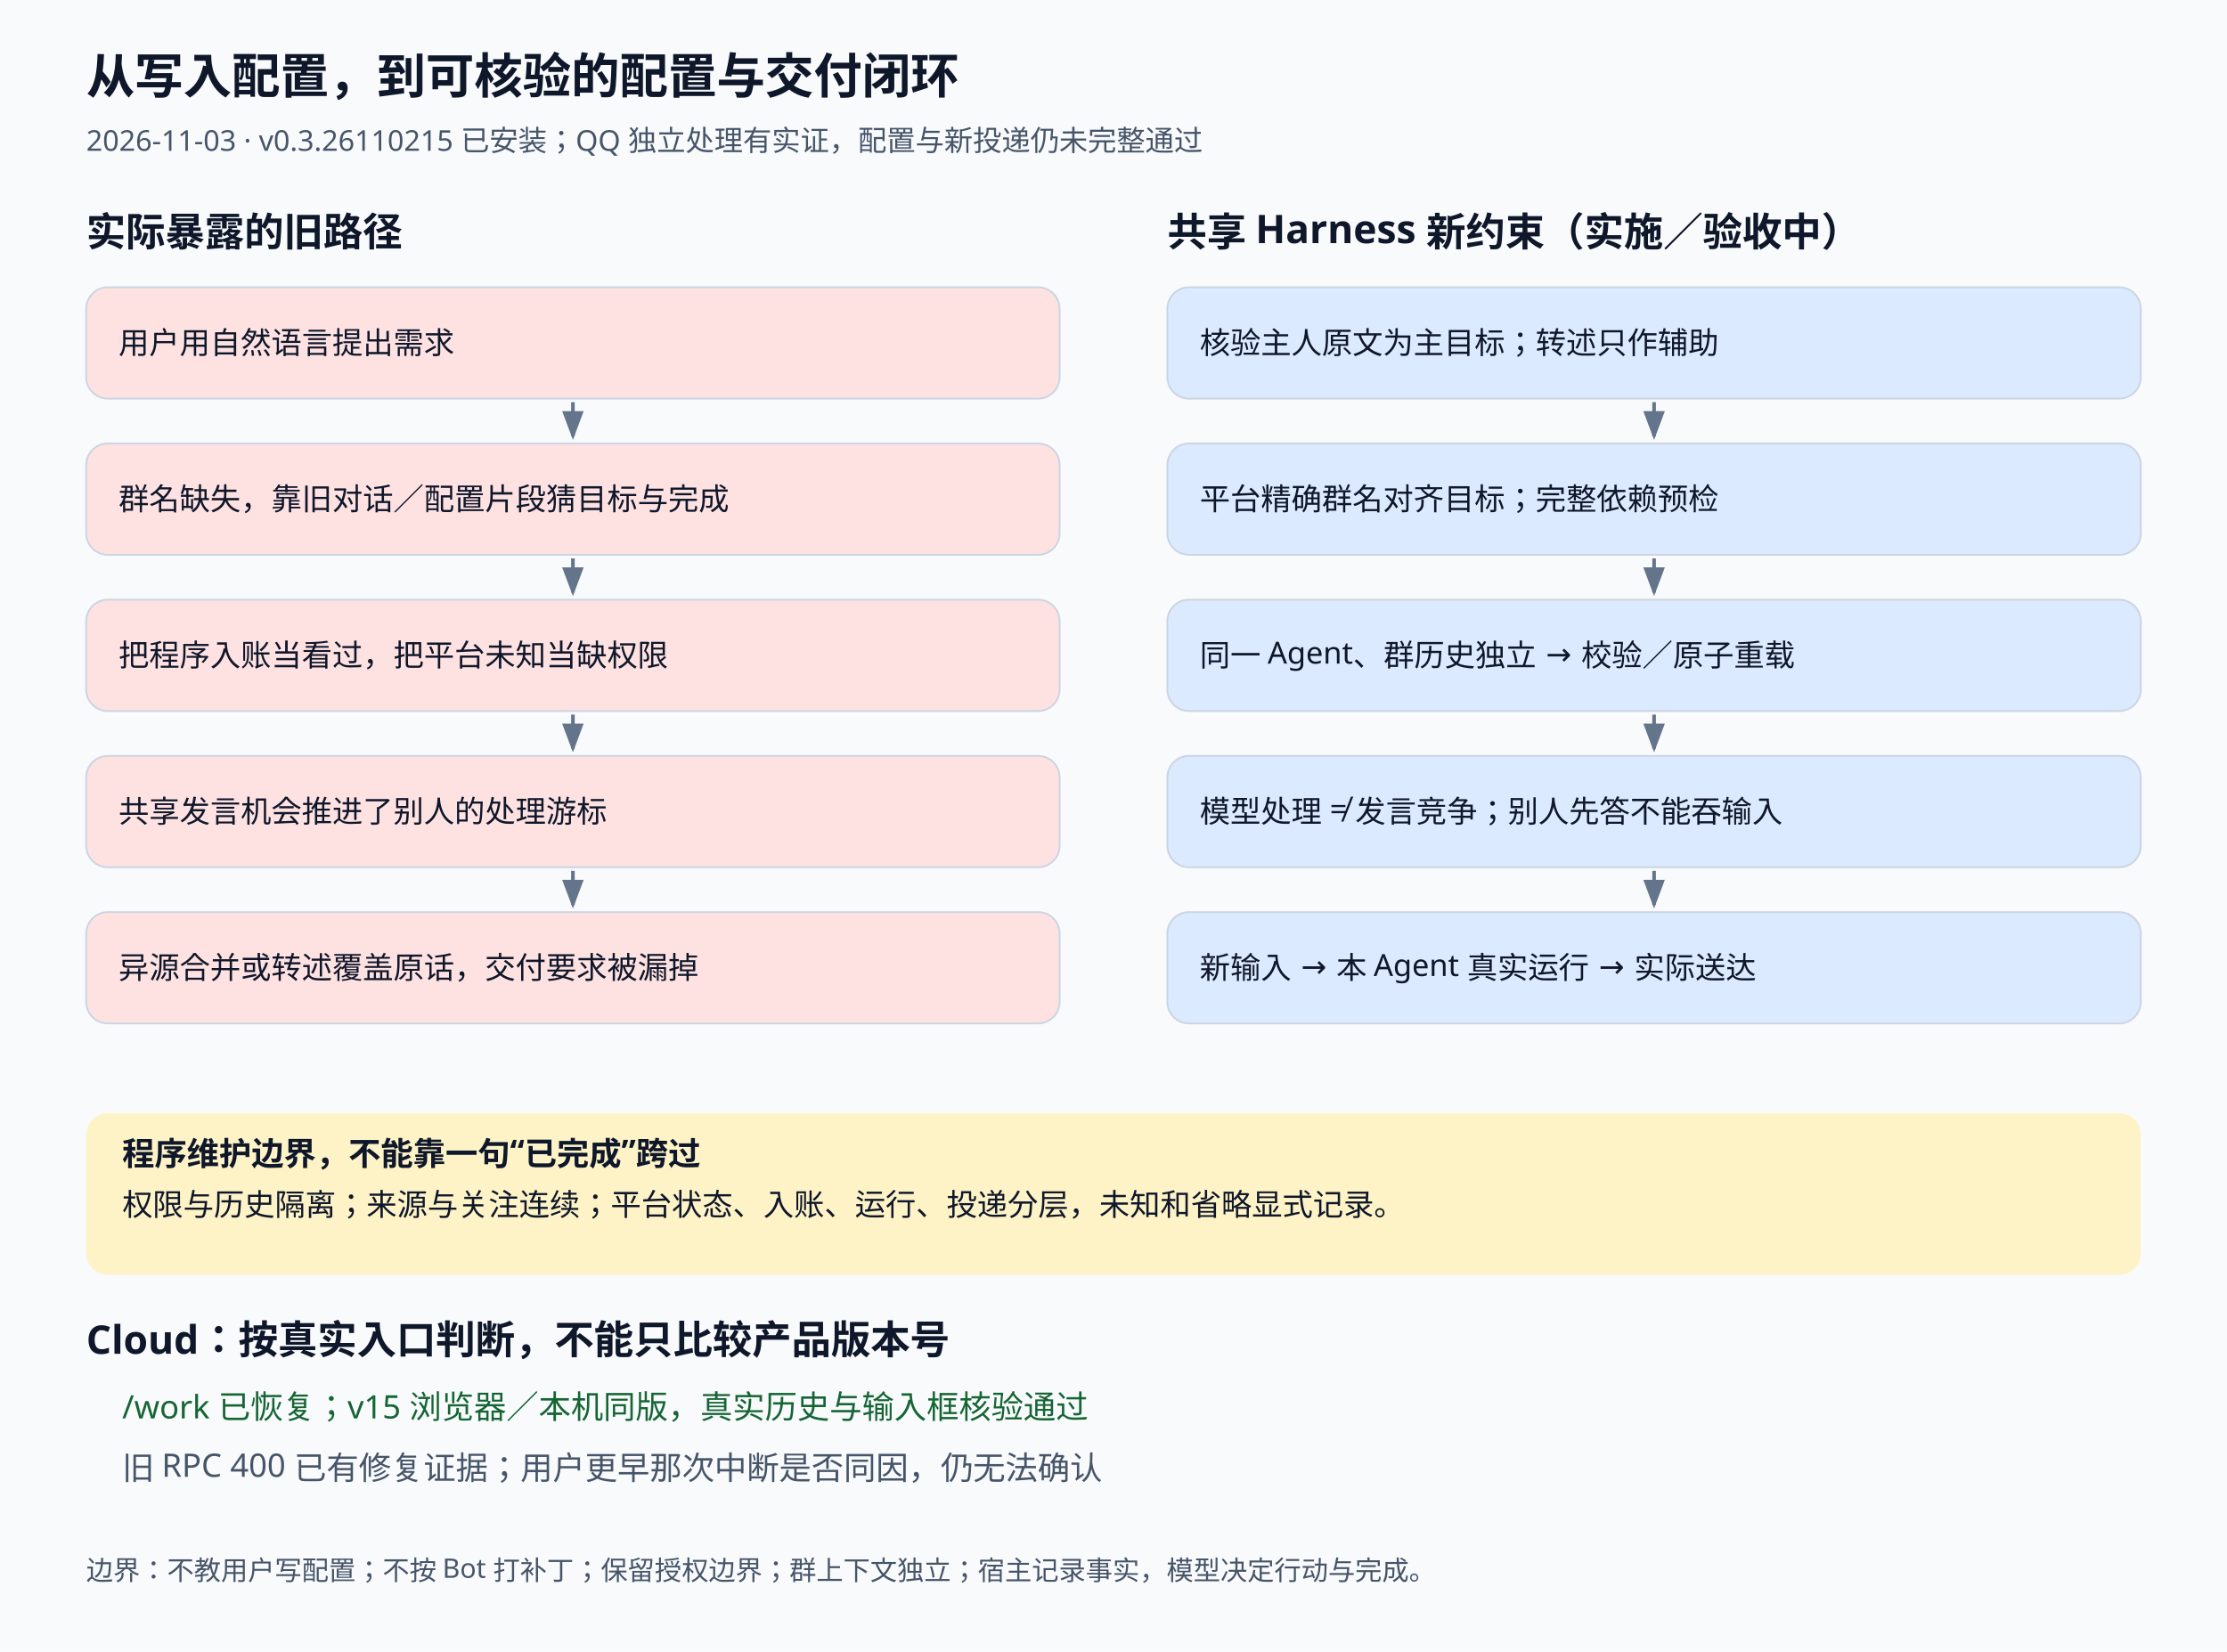
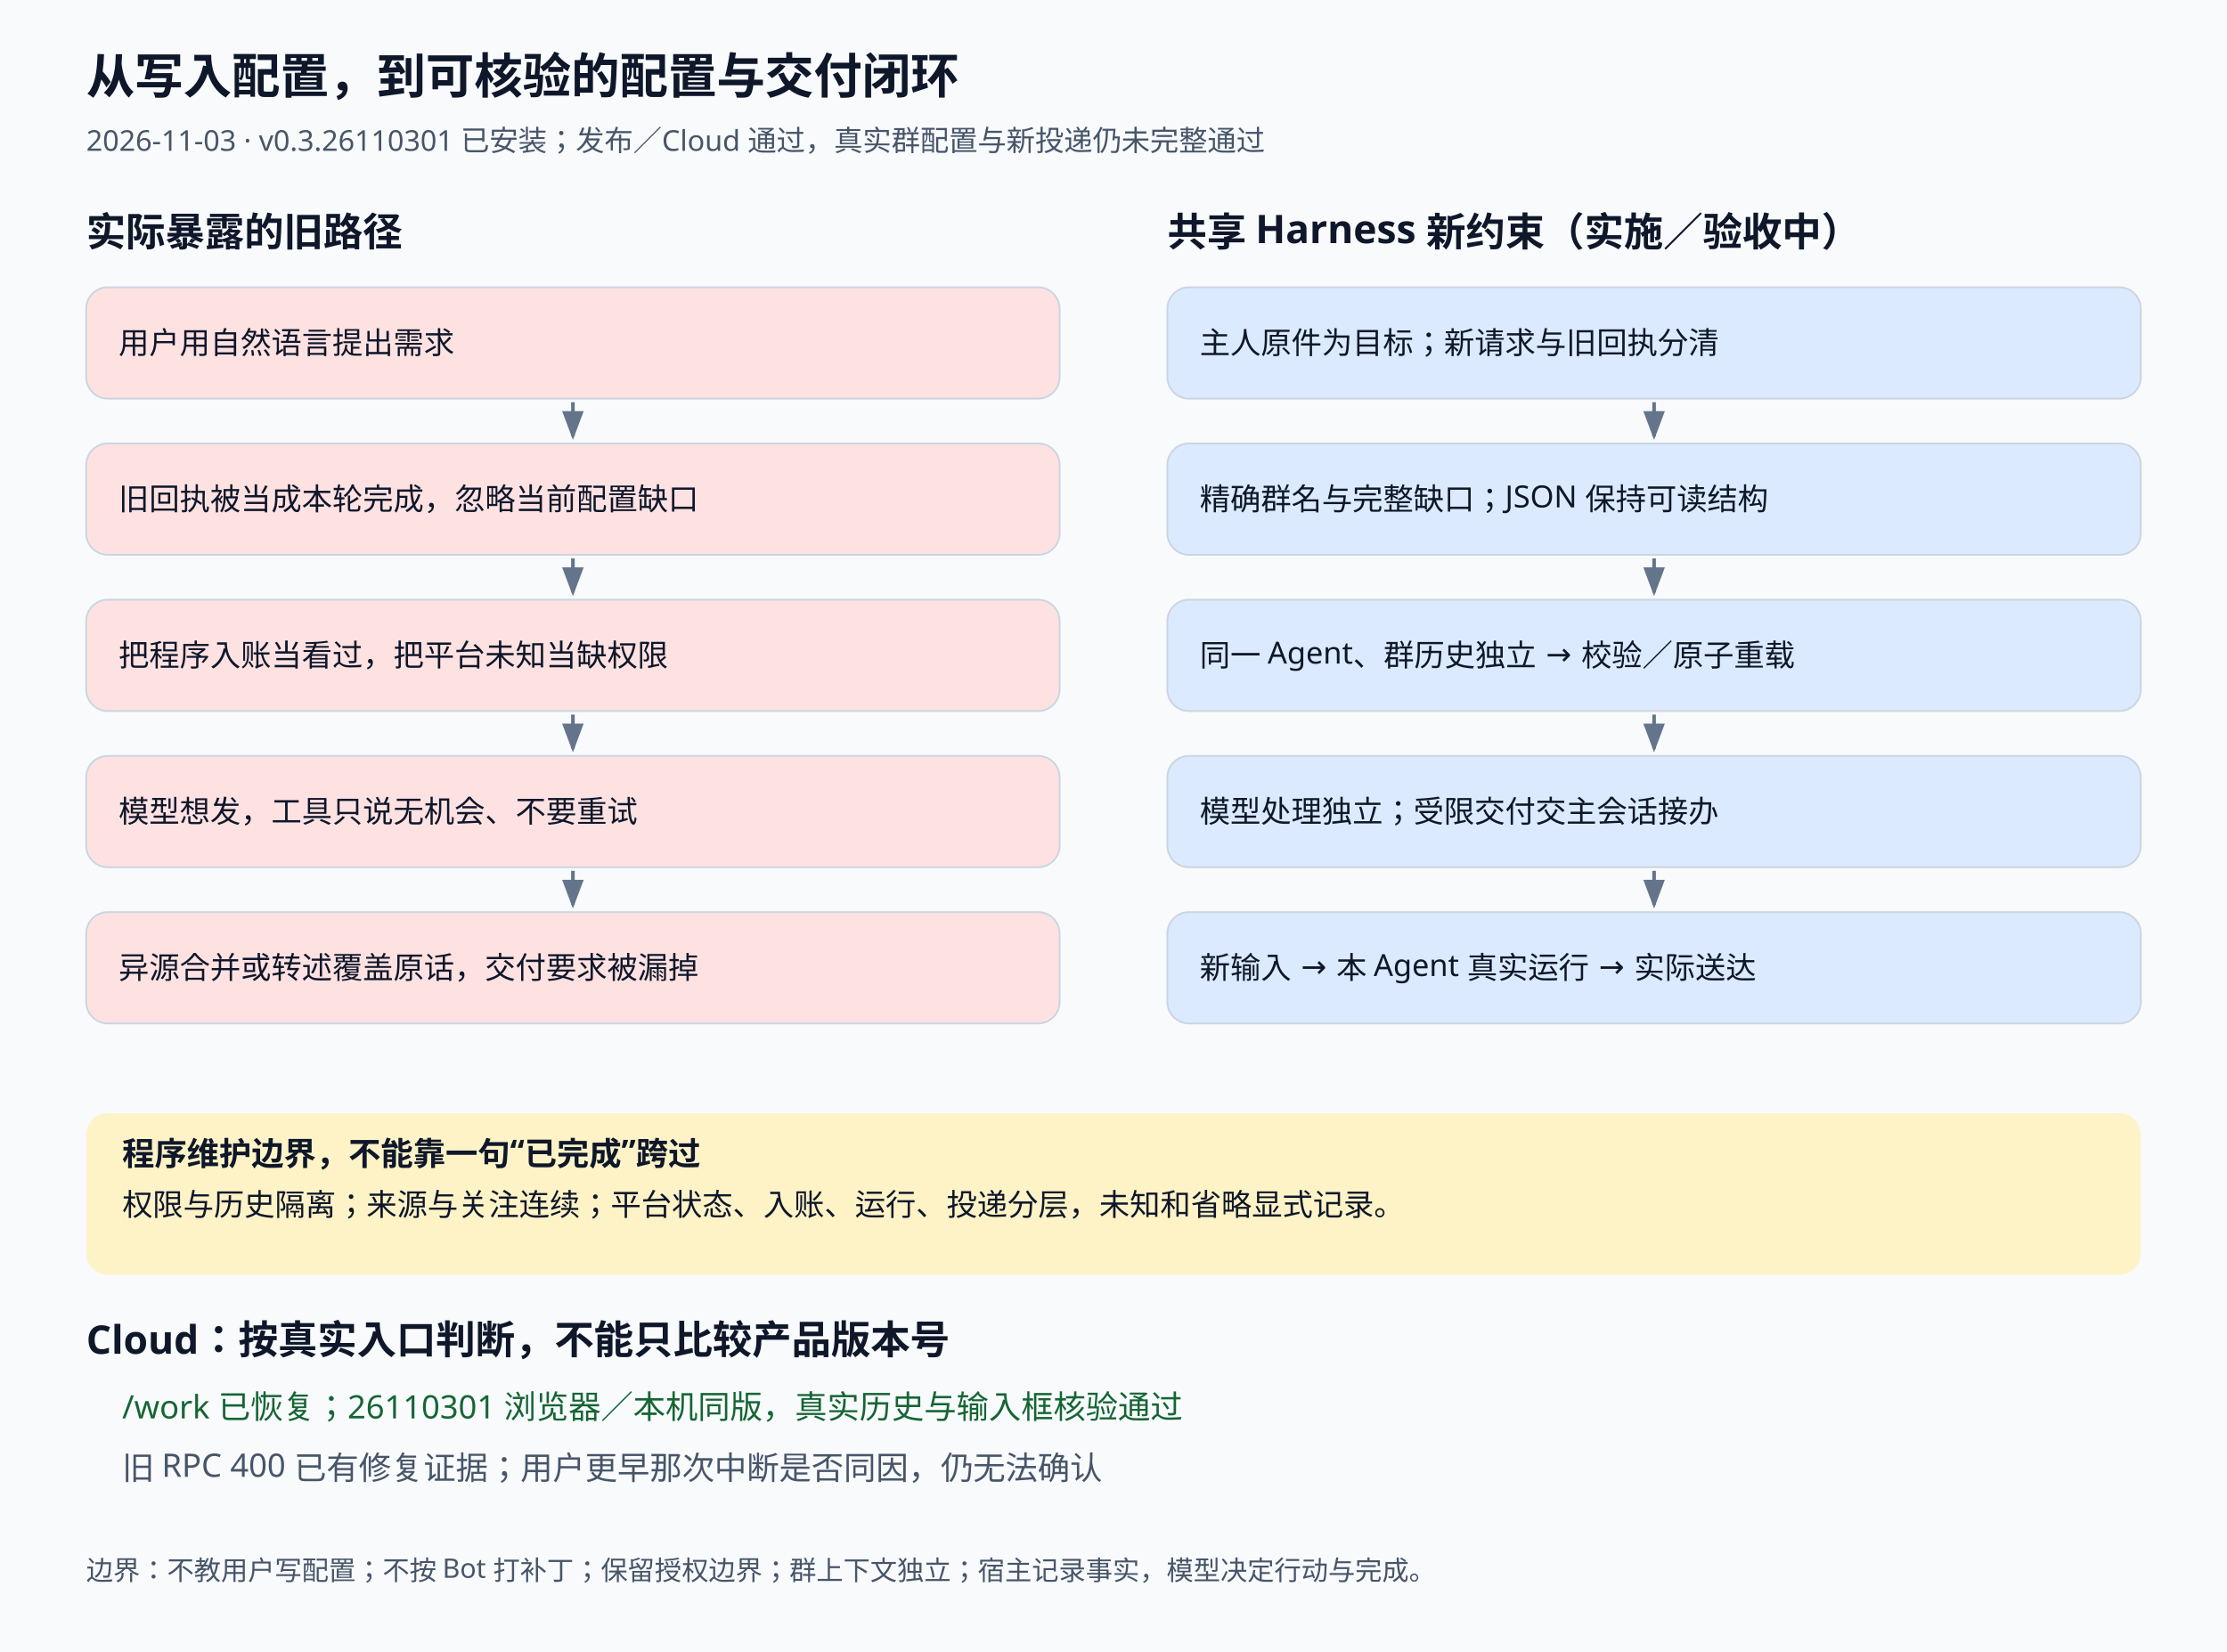
<svg xmlns="http://www.w3.org/2000/svg" width="1240" height="920" viewBox="0 0 1240 920" role="img" aria-labelledby="title desc">
  <defs>
    <marker id="arr" markerWidth="10" markerHeight="10" refX="7" refY="3" orient="auto">
      <path d="M0,0 L0,6 L8,3 z" fill="#64748b" />
    </marker>
  </defs>
  <rect width="1240" height="920" fill="#f8fafc" />
  <g font-family="PingFang SC, Microsoft YaHei, sans-serif" fill="#0f172a">
    <text x="48" y="52" font-size="27" font-weight="700">从写入配置，到可核验的配置与交付闭环</text>
-     <text x="48" y="84" font-size="16" fill="#475569">2026-11-03 · v0.3.26110215 已安装；QQ 独立处理有实证，配置与新投递仍未完整通过</text>
+     <text x="48" y="84" font-size="16" fill="#475569">2026-11-03 · v0.3.26110301 已安装；发布／Cloud 通过，真实群配置与新投递仍未完整通过</text>
    <text x="48" y="137" font-size="22" font-weight="700">实际暴露的旧路径</text>
    <rect x="48" y="160" width="542" height="62" rx="12" fill="#fee2e2" stroke="#cbd5e1" />
    <text x="66" y="197" font-size="17">用户用自然语言提出需求</text>
    <path d="M319,224 v19" stroke="#64748b" stroke-width="2" marker-end="url(#arr)" />
    <rect x="48" y="247" width="542" height="62" rx="12" fill="#fee2e2" stroke="#cbd5e1" />
-     <text x="66" y="284" font-size="17">群名缺失，靠旧对话／配置片段猜目标与完成</text>
+     <text x="66" y="284" font-size="17">旧回执被当成本轮完成，忽略当前配置缺口</text>
    <path d="M319,311 v19" stroke="#64748b" stroke-width="2" marker-end="url(#arr)" />
    <rect x="48" y="334" width="542" height="62" rx="12" fill="#fee2e2" stroke="#cbd5e1" />
    <text x="66" y="371" font-size="17">把程序入账当看过，把平台未知当缺权限</text>
    <path d="M319,398 v19" stroke="#64748b" stroke-width="2" marker-end="url(#arr)" />
    <rect x="48" y="421" width="542" height="62" rx="12" fill="#fee2e2" stroke="#cbd5e1" />
-     <text x="66" y="458" font-size="17">共享发言机会推进了别人的处理游标</text>
+     <text x="66" y="458" font-size="17">模型想发，工具只说无机会、不要重试</text>
    <path d="M319,485 v19" stroke="#64748b" stroke-width="2" marker-end="url(#arr)" />
    <rect x="48" y="508" width="542" height="62" rx="12" fill="#fee2e2" stroke="#cbd5e1" />
    <text x="66" y="545" font-size="17">异源合并或转述覆盖原话，交付要求被漏掉</text>
    <text x="650" y="137" font-size="22" font-weight="700">共享 Harness 新约束（实施／验收中）</text>
    <rect x="650" y="160" width="542" height="62" rx="12" fill="#dbeafe" stroke="#cbd5e1" />
-     <text x="668" y="197" font-size="17">核验主人原文为主目标；转述只作辅助</text>
+     <text x="668" y="197" font-size="17">主人原件为目标；新请求与旧回执分清</text>
    <path d="M921,224 v19" stroke="#64748b" stroke-width="2" marker-end="url(#arr)" />
    <rect x="650" y="247" width="542" height="62" rx="12" fill="#dbeafe" stroke="#cbd5e1" />
-     <text x="668" y="284" font-size="17">平台精确群名对齐目标；完整依赖预检</text>
+     <text x="668" y="284" font-size="17">精确群名与完整缺口；JSON 保持可读结构</text>
    <path d="M921,311 v19" stroke="#64748b" stroke-width="2" marker-end="url(#arr)" />
    <rect x="650" y="334" width="542" height="62" rx="12" fill="#dbeafe" stroke="#cbd5e1" />
    <text x="668" y="371" font-size="17">同一 Agent、群历史独立 → 校验／原子重载</text>
    <path d="M921,398 v19" stroke="#64748b" stroke-width="2" marker-end="url(#arr)" />
    <rect x="650" y="421" width="542" height="62" rx="12" fill="#dbeafe" stroke="#cbd5e1" />
-     <text x="668" y="458" font-size="17">模型处理 ≠ 发言竞争；别人先答不能吞输入</text>
+     <text x="668" y="458" font-size="17">模型处理独立；受限交付交主会话接办</text>
    <path d="M921,485 v19" stroke="#64748b" stroke-width="2" marker-end="url(#arr)" />
    <rect x="650" y="508" width="542" height="62" rx="12" fill="#dbeafe" stroke="#cbd5e1" />
    <text x="668" y="545" font-size="17">新输入 → 本 Agent 真实运行 → 实际送达</text>
    <rect x="48" y="620" width="1144" height="90" rx="12" fill="#fef3c7" />
    <text x="68" y="649" font-size="18" font-weight="700">程序维护边界，不能靠一句“已完成”跨过</text>
    <text x="68" y="677" font-size="17">权限与历史隔离；来源与关注连续；平台状态、入账、运行、投递分层，未知和省略显式记录。</text>
    <text x="48" y="754" font-size="22" font-weight="700">Cloud：按真实入口判断，不能只比较产品版本号</text>
-     <text x="68" y="790" font-size="18" fill="#166534">/work 已恢复；v15 浏览器／本机同版，真实历史与输入框核验通过</text>
+     <text x="68" y="790" font-size="18" fill="#166534">/work 已恢复；26110301 浏览器／本机同版，真实历史与输入框核验通过</text>
    <text x="68" y="824" font-size="18" fill="#475569">旧 RPC 400 已有修复证据；用户更早那次中断是否同因，仍无法确认</text>
    <text x="48" y="880" font-size="15" fill="#475569">边界：不教用户写配置；不按 Bot 打补丁；保留授权边界；群上下文独立；宿主记录事实，模型决定行动与完成。</text>
  </g>
</svg>
